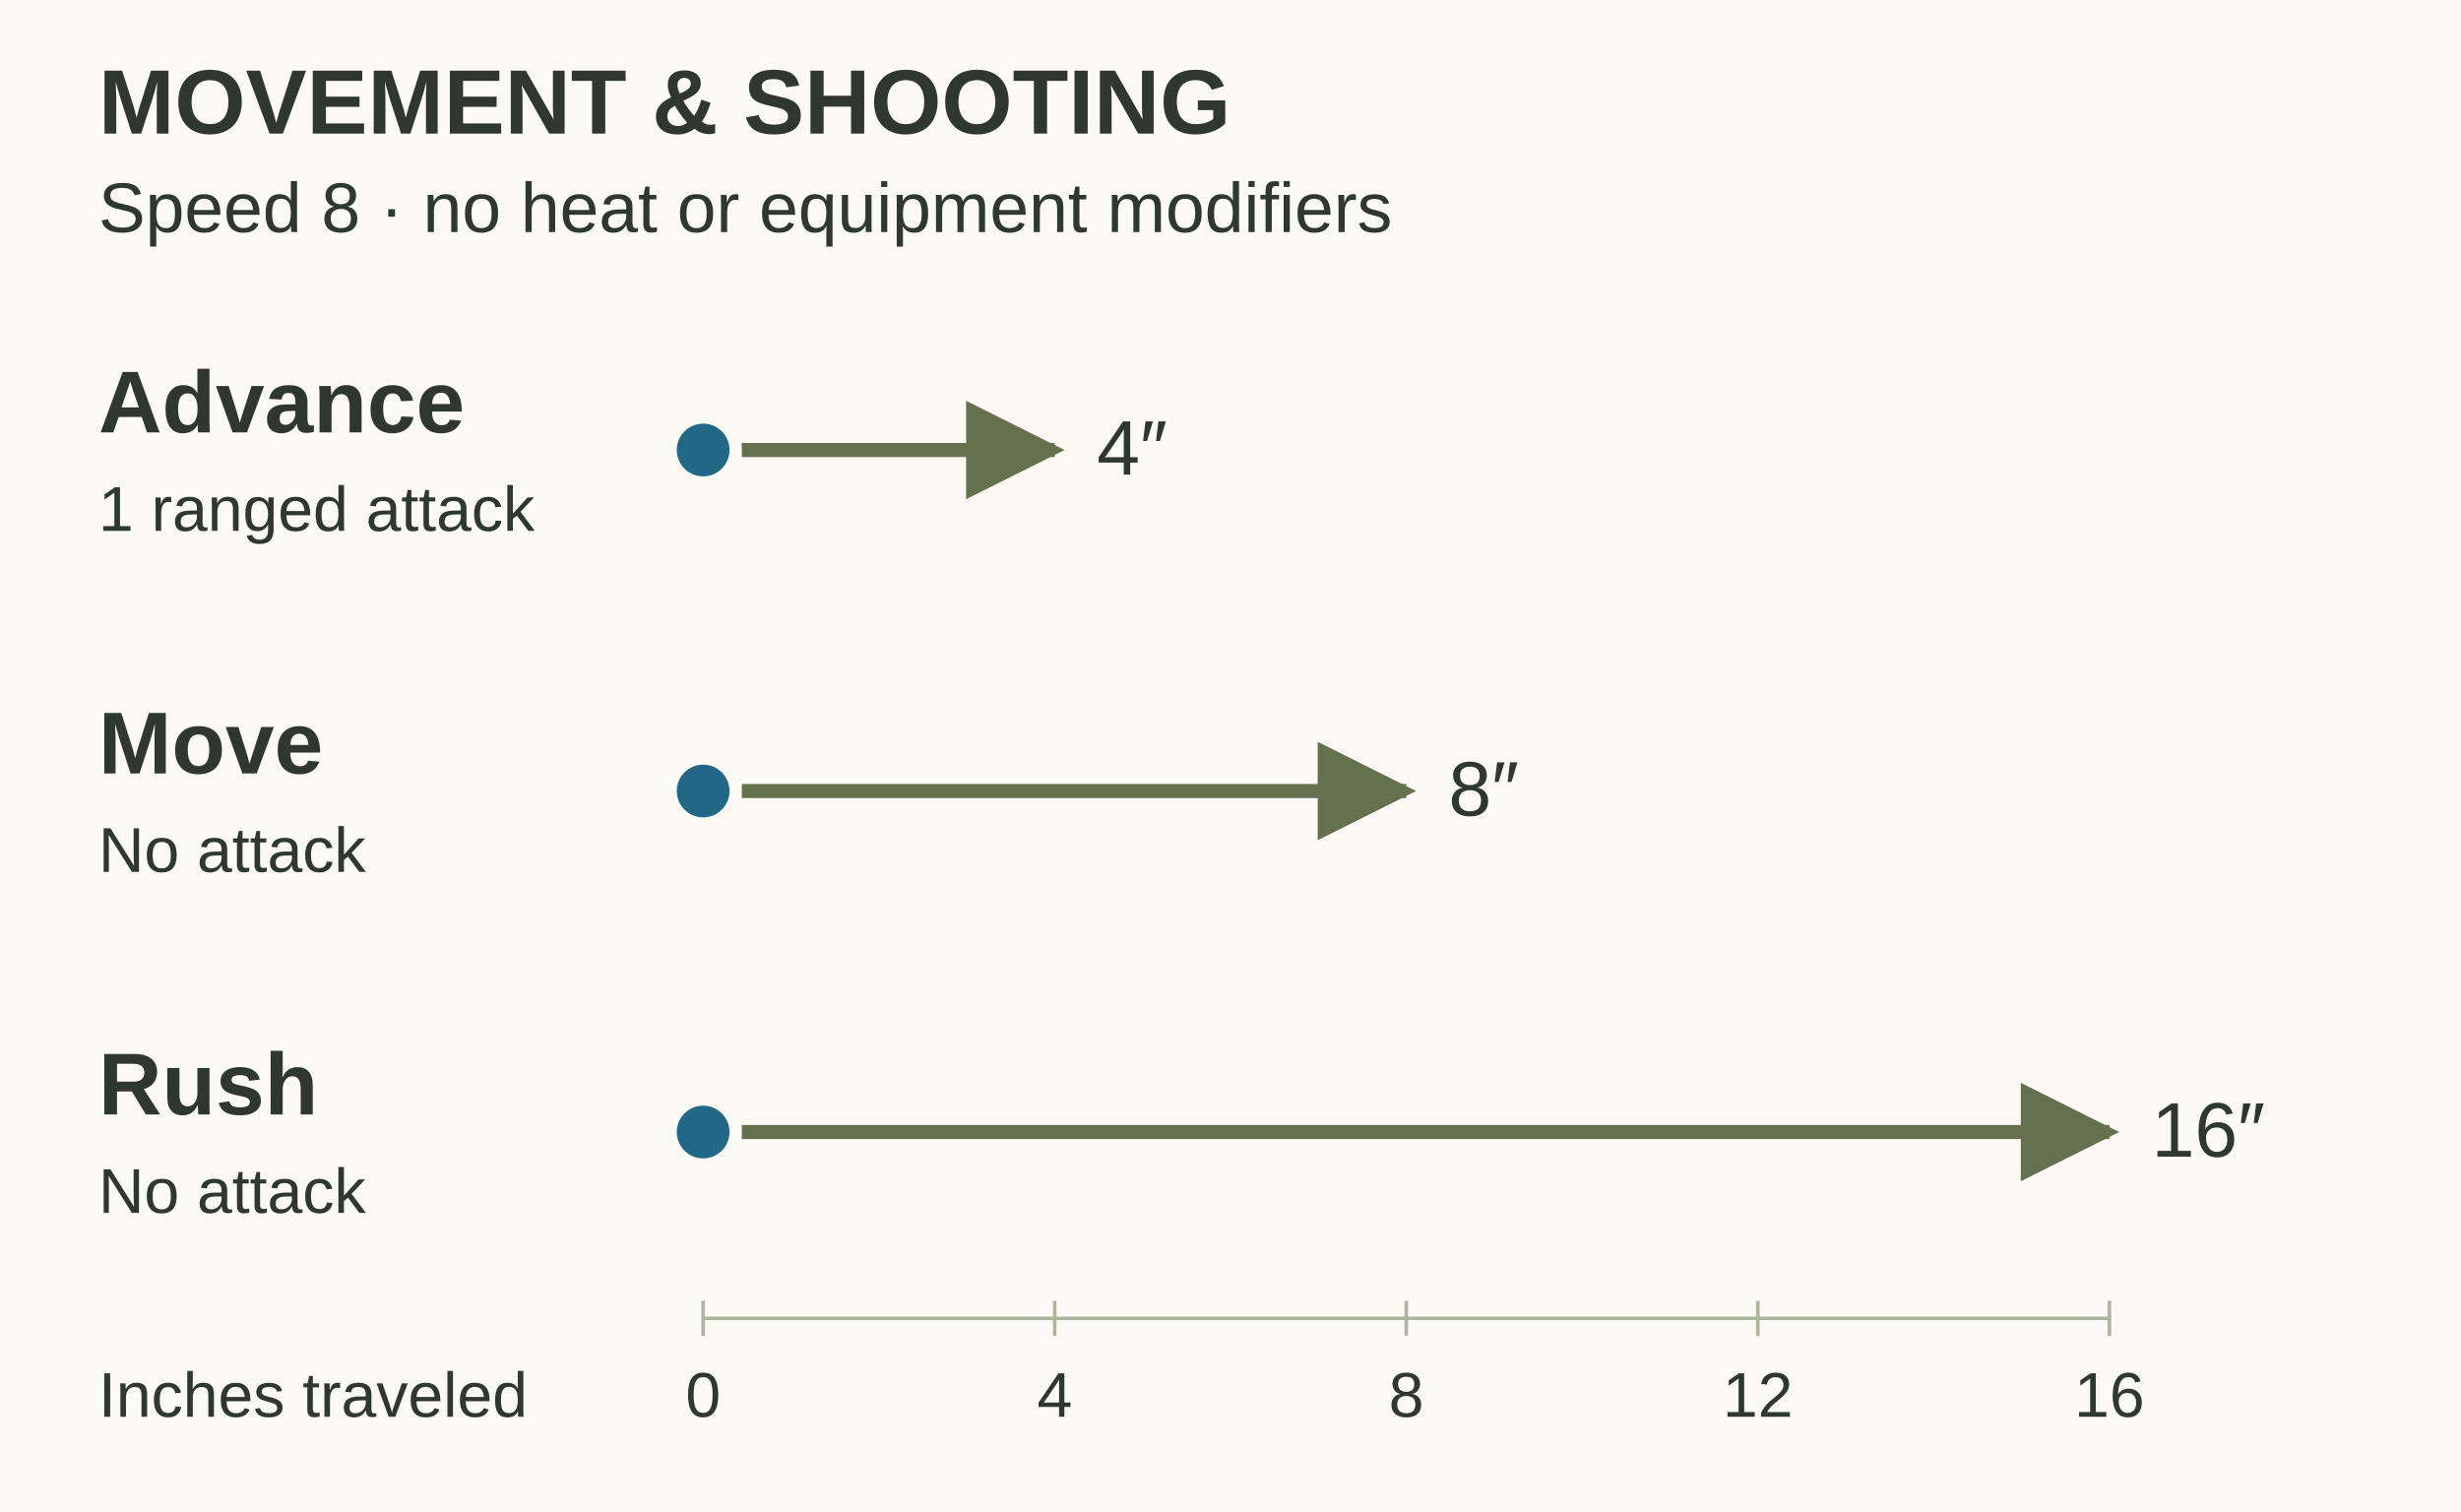
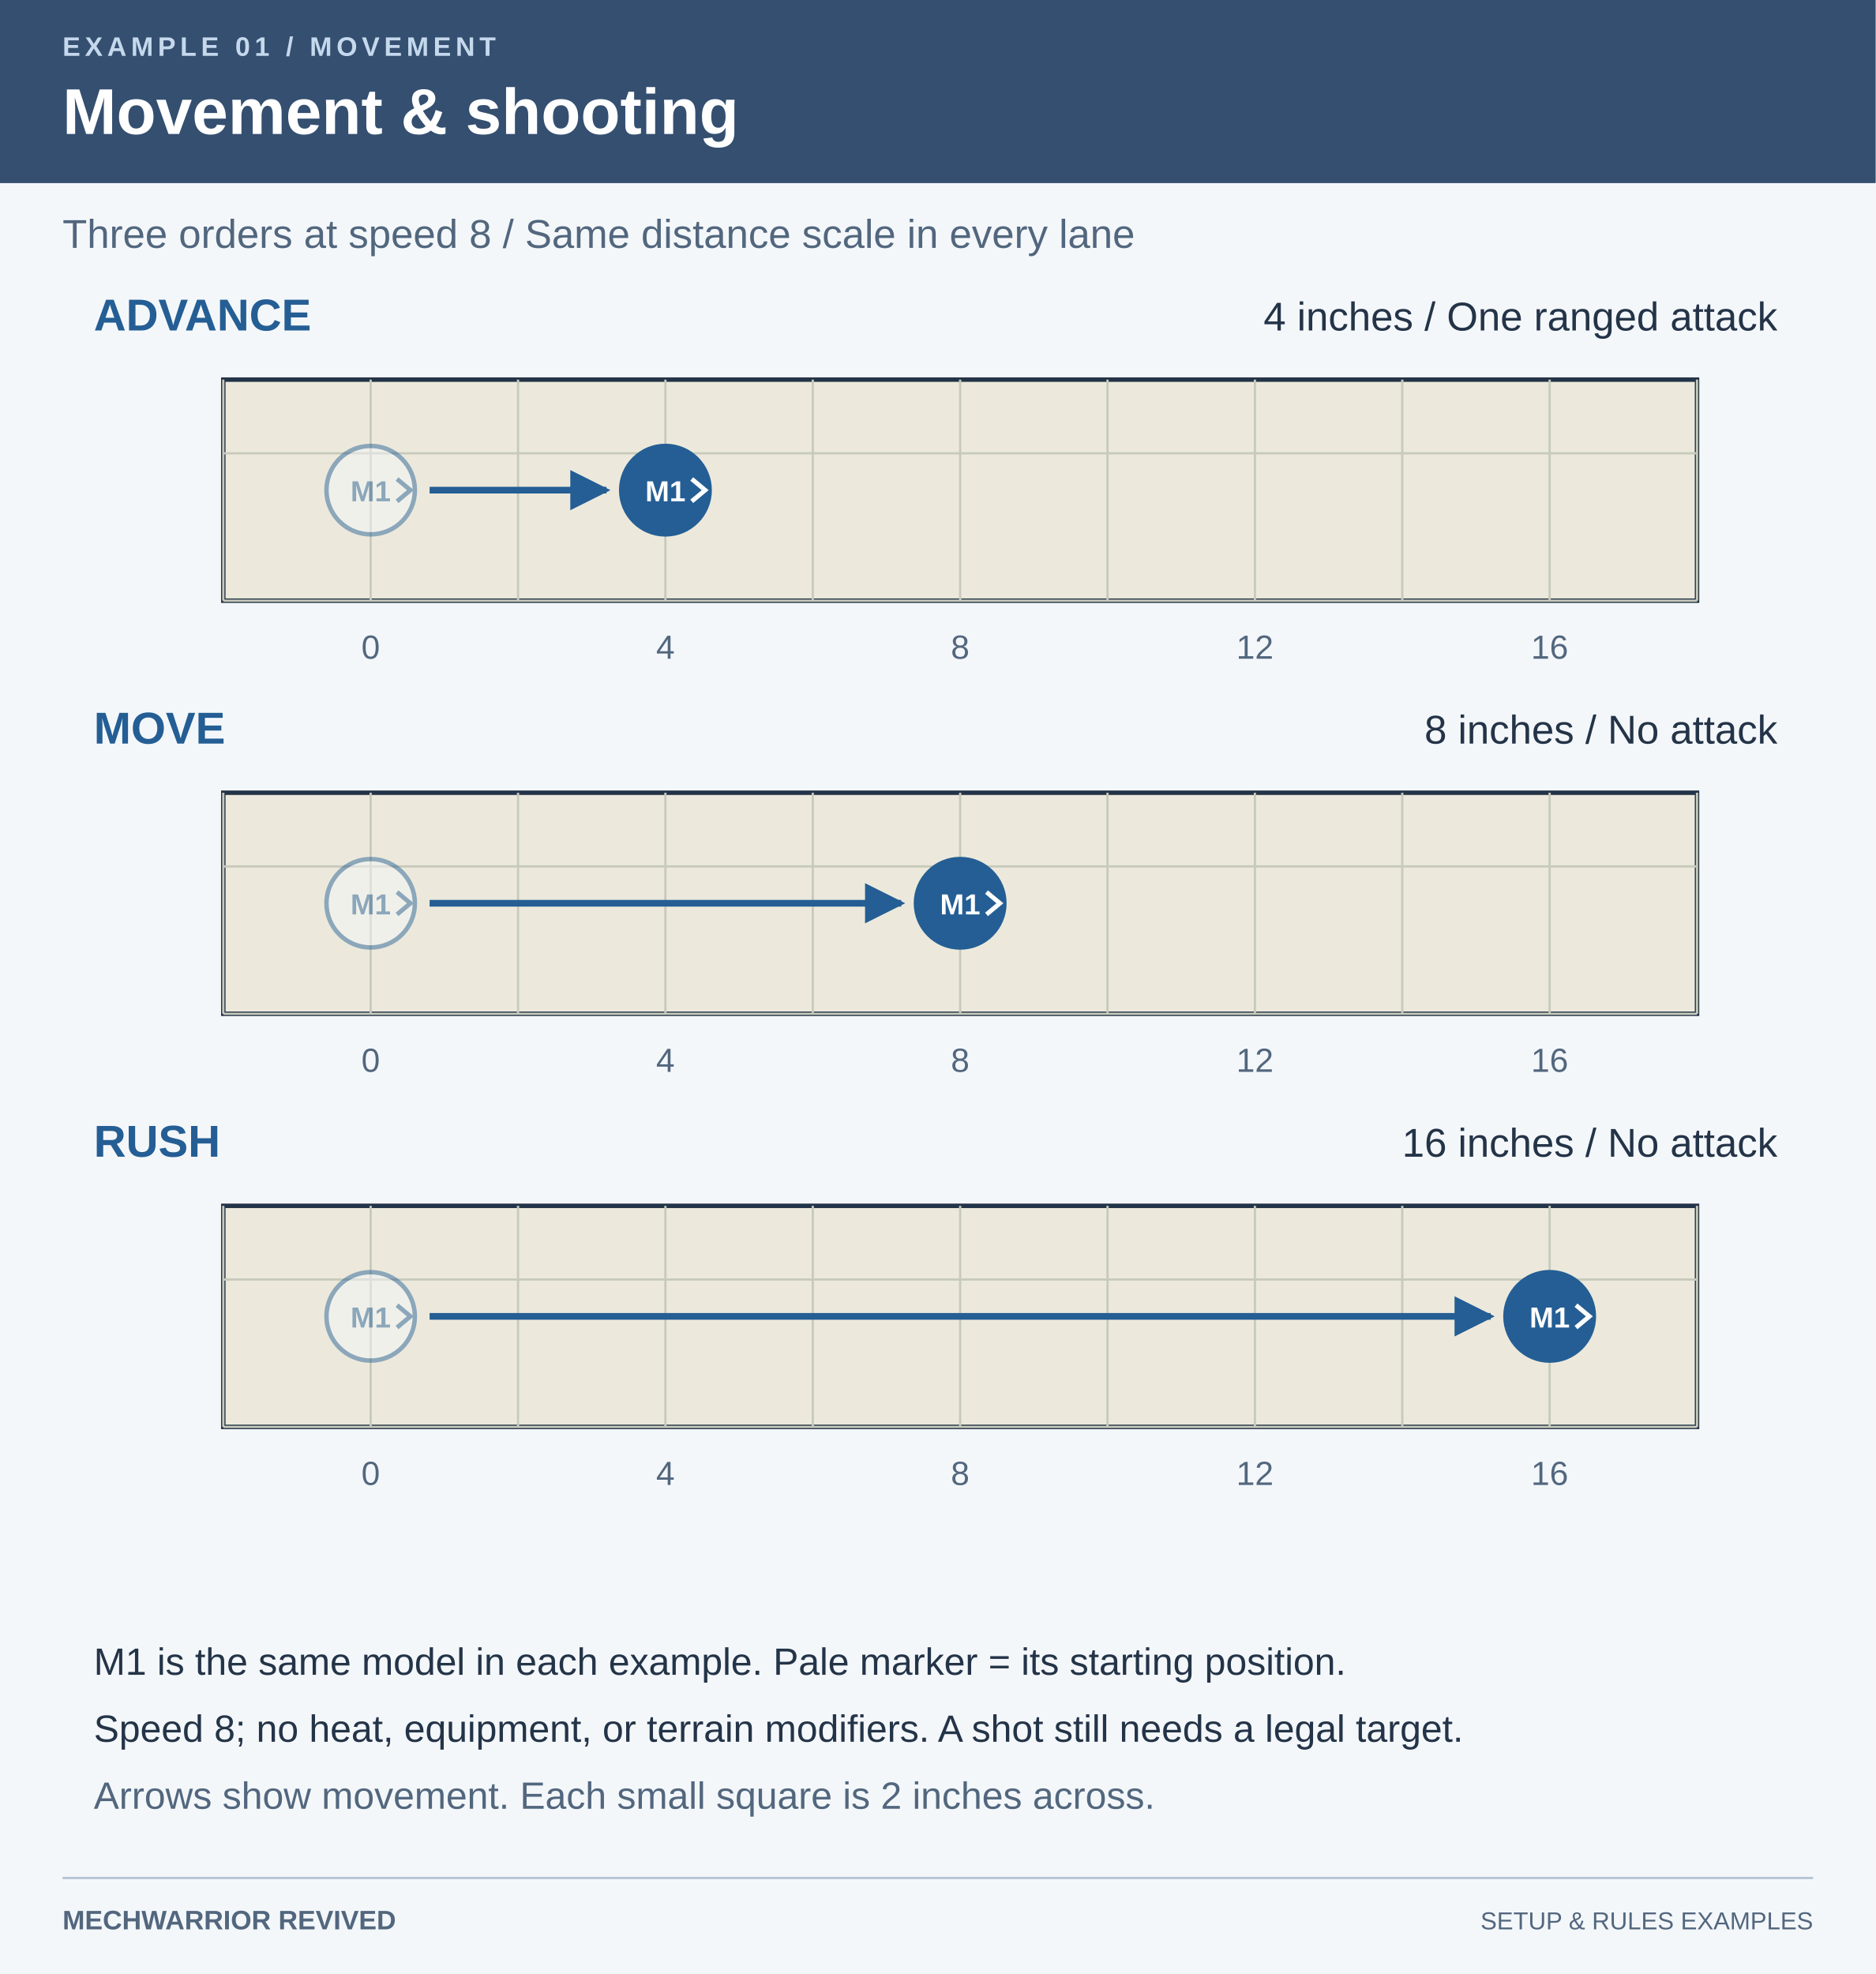
- <svg xmlns="http://www.w3.org/2000/svg" width="700" height="430" viewBox="0 0 700 430" role="img" aria-labelledby="title desc">
+ <svg xmlns="http://www.w3.org/2000/svg" width="840" height="884" viewBox="0 0 840 884" role="img" aria-labelledby="title desc">
  <defs>
-     <marker id="arrow" viewBox="0 0 10 10" refX="9" refY="5" markerWidth="7" markerHeight="7" orient="auto-start-reverse">
-       <path d="M0 0L10 5L0 10Z" fill="#65704f" />
+     <pattern id="woods" patternUnits="userSpaceOnUse" width="26" height="26">
+       <rect width="26" height="26" fill="#d4dfbf" />
+       <path d="M13 3L20 17H6Z M13 14V22" fill="#a9be8e" stroke="#788f60" stroke-width="1.2" />
+     </pattern>
+     <pattern id="rubble" patternUnits="userSpaceOnUse" width="28" height="26">
+       <rect width="28" height="26" fill="#e3d7bd" />
+       <path d="M3 8L10 4L13 13L5 15Z M17 19L23 12L27 22Z" fill="#bdaf94" stroke="#918164" />
+       <path d="M16 3L21 6M4 22L9 20" stroke="#9f8c6b" />
+     </pattern>
+     <pattern id="blocking" patternUnits="userSpaceOnUse" width="24" height="24">
+       <rect width="24" height="24" fill="#b7bdc3" />
+       <path d="M0 24L24 0M-6 6L6 -6M18 30L30 18" stroke="#85919c" stroke-width="2" />
+     </pattern>
+     <pattern id="fieldworks" patternUnits="userSpaceOnUse" width="28" height="24">
+       <rect width="28" height="24" fill="#ddcbaa" />
+       <path d="M0 7H9V17H19V7H28" fill="none" stroke="#806044" stroke-width="5" />
+       <path d="M0 7H9V17H19V7H28" fill="none" stroke="#b79a70" stroke-width="2" />
+     </pattern>
+     <pattern id="water" patternUnits="userSpaceOnUse" width="28" height="20">
+       <rect width="28" height="20" fill="#ccdde5" />
+       <path d="M0 10Q7 5 14 10T28 10" fill="none" stroke="#86a6b7" />
+     </pattern>
+     <marker id="move-arrow" viewBox="0 0 10 10" refX="9" refY="5" markerWidth="6" markerHeight="6" orient="auto-start-reverse">
+       <path d="M0 0L10 5L0 10Z" fill="#245e94" />
    </marker>
-     <pattern id="woods" patternUnits="userSpaceOnUse" width="18" height="18">
-       <rect width="18" height="18" fill="#dfe8d2" />
-       <path d="M9 3L14 13H4Z" fill="none" stroke="#a0b18d" />
-     </pattern>
-     <pattern id="rubble" patternUnits="userSpaceOnUse" width="18" height="18">
-       <rect width="18" height="18" fill="#eee4cf" />
-       <path d="M3 9L7 5L10 11ZM13 14L16 10" fill="none" stroke="#b5a88e" />
-     </pattern>
-     <pattern id="blocking" patternUnits="userSpaceOnUse" width="12" height="12">
-       <rect width="12" height="12" fill="#d8dcd7" />
-       <path d="M-3 3L3 -3M0 12L12 0M9 15L15 9" stroke="#a0aaa2" />
-     </pattern>
+     <marker id="sight-arrow" viewBox="0 0 10 10" refX="9" refY="5" markerWidth="6" markerHeight="6" orient="auto-start-reverse">
+       <path d="M0 0L10 5L0 10Z" fill="#926818" />
+     </marker>
  </defs>
  <g font-family="Arial, Helvetica, sans-serif">
-     <rect x="0" y="0" width="700" height="430" fill="#faf9f4" stroke="none" />
-     <text x="28" y="38" font-size="26" text-anchor="start" fill="#30382e" font-weight="bold">MOVEMENT &amp; SHOOTING</text>
-     <text x="28" y="66" font-size="20" text-anchor="start" fill="#30382e" font-weight="normal">Speed 8 · no heat or equipment modifiers</text>
-     <text x="28" y="123" font-size="25" text-anchor="start" fill="#30382e" font-weight="bold">Advance</text>
-     <text x="28" y="151" font-size="18" text-anchor="start" fill="#30382e" font-weight="normal">1 ranged attack</text>
-     <circle cx="200" cy="128" r="7" fill="#216887" stroke="#216887" />
-     <line x1="211" y1="128" x2="300" y2="128" stroke="#65704f" stroke-width="4" marker-end="url(#arrow)" />
-     <text x="312" y="135" font-size="22" text-anchor="start" fill="#30382e" font-weight="normal">4″</text>
-     <text x="28" y="220" font-size="25" text-anchor="start" fill="#30382e" font-weight="bold">Move</text>
-     <text x="28" y="248" font-size="18" text-anchor="start" fill="#30382e" font-weight="normal">No attack</text>
-     <circle cx="200" cy="225" r="7" fill="#216887" stroke="#216887" />
-     <line x1="211" y1="225" x2="400" y2="225" stroke="#65704f" stroke-width="4" marker-end="url(#arrow)" />
-     <text x="412" y="232" font-size="22" text-anchor="start" fill="#30382e" font-weight="normal">8″</text>
-     <text x="28" y="317" font-size="25" text-anchor="start" fill="#30382e" font-weight="bold">Rush</text>
-     <text x="28" y="345" font-size="18" text-anchor="start" fill="#30382e" font-weight="normal">No attack</text>
-     <circle cx="200" cy="322" r="7" fill="#216887" stroke="#216887" />
-     <line x1="211" y1="322" x2="600" y2="322" stroke="#65704f" stroke-width="4" marker-end="url(#arrow)" />
-     <text x="612" y="329" font-size="22" text-anchor="start" fill="#30382e" font-weight="normal">16″</text>
-     <line x1="200" y1="375" x2="600" y2="375" stroke="#adb5a1" stroke-width="1" />
-     <line x1="200" y1="370" x2="200" y2="380" stroke="#adb5a1" stroke-width="1" />
-     <text x="200" y="403" font-size="18" text-anchor="middle" fill="#30382e" font-weight="normal">0</text>
-     <line x1="300" y1="370" x2="300" y2="380" stroke="#adb5a1" stroke-width="1" />
-     <text x="300" y="403" font-size="18" text-anchor="middle" fill="#30382e" font-weight="normal">4</text>
-     <line x1="400" y1="370" x2="400" y2="380" stroke="#adb5a1" stroke-width="1" />
-     <text x="400" y="403" font-size="18" text-anchor="middle" fill="#30382e" font-weight="normal">8</text>
-     <line x1="500" y1="370" x2="500" y2="380" stroke="#adb5a1" stroke-width="1" />
-     <text x="500" y="403" font-size="18" text-anchor="middle" fill="#30382e" font-weight="normal">12</text>
-     <line x1="600" y1="370" x2="600" y2="380" stroke="#adb5a1" stroke-width="1" />
-     <text x="600" y="403" font-size="18" text-anchor="middle" fill="#30382e" font-weight="normal">16</text>
-     <text x="28" y="403" font-size="18" text-anchor="start" fill="#30382e" font-weight="normal">Inches traveled</text>
+     <rect x="0" y="0" width="840" height="884" fill="#f4f7fa" stroke="none" />
+     <rect x="0" y="0" width="840" height="82" fill="#344f70" stroke="none" />
+     <text x="28" y="25" font-size="12" text-anchor="start" fill="#c5d8ec" font-weight="bold" letter-spacing="2">EXAMPLE 01  /  MOVEMENT</text>
+     <text x="28" y="60" font-size="29" text-anchor="start" fill="white" font-weight="bold">Movement &amp; shooting</text>
+     <text x="28" y="111" font-size="18" text-anchor="start" fill="#52677e" font-weight="normal">Three orders at speed 8  /  Same distance scale in every lane</text>
+     <text x="42" y="148" font-size="20" text-anchor="start" fill="#245e94" font-weight="bold">ADVANCE</text>
+     <text x="796" y="148" font-size="18" text-anchor="end" fill="#243448" font-weight="normal">4 inches  /  One ranged attack</text>
+     <rect x="100" y="170" width="660" height="99" fill="#ece9dc" stroke="#243448" data-board-width="20" data-board-depth="3" data-scale="33" stroke-width="2" />
+     <line x1="100" y1="170" x2="100" y2="269" stroke="#c7cabb" stroke-width="1" />
+     <line x1="166" y1="170" x2="166" y2="269" stroke="#c7cabb" stroke-width="1" />
+     <line x1="232" y1="170" x2="232" y2="269" stroke="#c7cabb" stroke-width="1" />
+     <line x1="298" y1="170" x2="298" y2="269" stroke="#c7cabb" stroke-width="1" />
+     <line x1="364" y1="170" x2="364" y2="269" stroke="#c7cabb" stroke-width="1" />
+     <line x1="430" y1="170" x2="430" y2="269" stroke="#c7cabb" stroke-width="1" />
+     <line x1="496" y1="170" x2="496" y2="269" stroke="#c7cabb" stroke-width="1" />
+     <line x1="562" y1="170" x2="562" y2="269" stroke="#c7cabb" stroke-width="1" />
+     <line x1="628" y1="170" x2="628" y2="269" stroke="#c7cabb" stroke-width="1" />
+     <line x1="694" y1="170" x2="694" y2="269" stroke="#c7cabb" stroke-width="1" />
+     <line x1="760" y1="170" x2="760" y2="269" stroke="#c7cabb" stroke-width="1" />
+     <line x1="100" y1="269" x2="760" y2="269" stroke="#c7cabb" stroke-width="1" />
+     <line x1="100" y1="203" x2="760" y2="203" stroke="#c7cabb" stroke-width="1" />
+     <line x1="192.4" y1="219.5" x2="271.6" y2="219.5" stroke="#245e94" stroke-width="3" marker-end="url(#move-arrow)" />
+     <g data-unit="M1" data-center-x="2" data-center-y="1.5" opacity="0.48">
+       <circle cx="166" cy="219.5" r="19.8" fill="#f4f7fa" stroke="#245e94" stroke-width="2" />
+       <path d="M161 207.7L166 201.7L171 207.7" fill="none" stroke="#245e94" stroke-width="2" transform="rotate(90 166 219.5)" />
+       <text x="166" y="224.5" font-size="13" text-anchor="middle" fill="#245e94" font-weight="bold">M1</text>
+     </g>
+     <g data-unit="M1" data-center-x="6" data-center-y="1.5">
+       <circle cx="298" cy="219.5" r="19.8" fill="#245e94" stroke="#245e94" stroke-width="2" />
+       <path d="M293 207.7L298 201.7L303 207.7" fill="none" stroke="white" stroke-width="2" transform="rotate(90 298 219.5)" />
+       <text x="298" y="224.5" font-size="13" text-anchor="middle" fill="white" font-weight="bold">M1</text>
+     </g>
+     <text x="166" y="295" font-size="15" text-anchor="middle" fill="#52677e" font-weight="normal">0</text>
+     <text x="298" y="295" font-size="15" text-anchor="middle" fill="#52677e" font-weight="normal">4</text>
+     <text x="430" y="295" font-size="15" text-anchor="middle" fill="#52677e" font-weight="normal">8</text>
+     <text x="562" y="295" font-size="15" text-anchor="middle" fill="#52677e" font-weight="normal">12</text>
+     <text x="694" y="295" font-size="15" text-anchor="middle" fill="#52677e" font-weight="normal">16</text>
+     <text x="42" y="333" font-size="20" text-anchor="start" fill="#245e94" font-weight="bold">MOVE</text>
+     <text x="796" y="333" font-size="18" text-anchor="end" fill="#243448" font-weight="normal">8 inches  /  No attack</text>
+     <rect x="100" y="355" width="660" height="99" fill="#ece9dc" stroke="#243448" data-board-width="20" data-board-depth="3" data-scale="33" stroke-width="2" />
+     <line x1="100" y1="355" x2="100" y2="454" stroke="#c7cabb" stroke-width="1" />
+     <line x1="166" y1="355" x2="166" y2="454" stroke="#c7cabb" stroke-width="1" />
+     <line x1="232" y1="355" x2="232" y2="454" stroke="#c7cabb" stroke-width="1" />
+     <line x1="298" y1="355" x2="298" y2="454" stroke="#c7cabb" stroke-width="1" />
+     <line x1="364" y1="355" x2="364" y2="454" stroke="#c7cabb" stroke-width="1" />
+     <line x1="430" y1="355" x2="430" y2="454" stroke="#c7cabb" stroke-width="1" />
+     <line x1="496" y1="355" x2="496" y2="454" stroke="#c7cabb" stroke-width="1" />
+     <line x1="562" y1="355" x2="562" y2="454" stroke="#c7cabb" stroke-width="1" />
+     <line x1="628" y1="355" x2="628" y2="454" stroke="#c7cabb" stroke-width="1" />
+     <line x1="694" y1="355" x2="694" y2="454" stroke="#c7cabb" stroke-width="1" />
+     <line x1="760" y1="355" x2="760" y2="454" stroke="#c7cabb" stroke-width="1" />
+     <line x1="100" y1="454" x2="760" y2="454" stroke="#c7cabb" stroke-width="1" />
+     <line x1="100" y1="388" x2="760" y2="388" stroke="#c7cabb" stroke-width="1" />
+     <line x1="192.4" y1="404.5" x2="403.6" y2="404.5" stroke="#245e94" stroke-width="3" marker-end="url(#move-arrow)" />
+     <g data-unit="M1" data-center-x="2" data-center-y="1.5" opacity="0.48">
+       <circle cx="166" cy="404.5" r="19.8" fill="#f4f7fa" stroke="#245e94" stroke-width="2" />
+       <path d="M161 392.7L166 386.7L171 392.7" fill="none" stroke="#245e94" stroke-width="2" transform="rotate(90 166 404.5)" />
+       <text x="166" y="409.5" font-size="13" text-anchor="middle" fill="#245e94" font-weight="bold">M1</text>
+     </g>
+     <g data-unit="M1" data-center-x="10" data-center-y="1.5">
+       <circle cx="430" cy="404.5" r="19.8" fill="#245e94" stroke="#245e94" stroke-width="2" />
+       <path d="M425 392.7L430 386.7L435 392.7" fill="none" stroke="white" stroke-width="2" transform="rotate(90 430 404.5)" />
+       <text x="430" y="409.5" font-size="13" text-anchor="middle" fill="white" font-weight="bold">M1</text>
+     </g>
+     <text x="166" y="480" font-size="15" text-anchor="middle" fill="#52677e" font-weight="normal">0</text>
+     <text x="298" y="480" font-size="15" text-anchor="middle" fill="#52677e" font-weight="normal">4</text>
+     <text x="430" y="480" font-size="15" text-anchor="middle" fill="#52677e" font-weight="normal">8</text>
+     <text x="562" y="480" font-size="15" text-anchor="middle" fill="#52677e" font-weight="normal">12</text>
+     <text x="694" y="480" font-size="15" text-anchor="middle" fill="#52677e" font-weight="normal">16</text>
+     <text x="42" y="518" font-size="20" text-anchor="start" fill="#245e94" font-weight="bold">RUSH</text>
+     <text x="796" y="518" font-size="18" text-anchor="end" fill="#243448" font-weight="normal">16 inches  /  No attack</text>
+     <rect x="100" y="540" width="660" height="99" fill="#ece9dc" stroke="#243448" data-board-width="20" data-board-depth="3" data-scale="33" stroke-width="2" />
+     <line x1="100" y1="540" x2="100" y2="639" stroke="#c7cabb" stroke-width="1" />
+     <line x1="166" y1="540" x2="166" y2="639" stroke="#c7cabb" stroke-width="1" />
+     <line x1="232" y1="540" x2="232" y2="639" stroke="#c7cabb" stroke-width="1" />
+     <line x1="298" y1="540" x2="298" y2="639" stroke="#c7cabb" stroke-width="1" />
+     <line x1="364" y1="540" x2="364" y2="639" stroke="#c7cabb" stroke-width="1" />
+     <line x1="430" y1="540" x2="430" y2="639" stroke="#c7cabb" stroke-width="1" />
+     <line x1="496" y1="540" x2="496" y2="639" stroke="#c7cabb" stroke-width="1" />
+     <line x1="562" y1="540" x2="562" y2="639" stroke="#c7cabb" stroke-width="1" />
+     <line x1="628" y1="540" x2="628" y2="639" stroke="#c7cabb" stroke-width="1" />
+     <line x1="694" y1="540" x2="694" y2="639" stroke="#c7cabb" stroke-width="1" />
+     <line x1="760" y1="540" x2="760" y2="639" stroke="#c7cabb" stroke-width="1" />
+     <line x1="100" y1="639" x2="760" y2="639" stroke="#c7cabb" stroke-width="1" />
+     <line x1="100" y1="573" x2="760" y2="573" stroke="#c7cabb" stroke-width="1" />
+     <line x1="192.4" y1="589.5" x2="667.6" y2="589.5" stroke="#245e94" stroke-width="3" marker-end="url(#move-arrow)" />
+     <g data-unit="M1" data-center-x="2" data-center-y="1.5" opacity="0.48">
+       <circle cx="166" cy="589.5" r="19.8" fill="#f4f7fa" stroke="#245e94" stroke-width="2" />
+       <path d="M161 577.7L166 571.7L171 577.7" fill="none" stroke="#245e94" stroke-width="2" transform="rotate(90 166 589.5)" />
+       <text x="166" y="594.5" font-size="13" text-anchor="middle" fill="#245e94" font-weight="bold">M1</text>
+     </g>
+     <g data-unit="M1" data-center-x="18" data-center-y="1.5">
+       <circle cx="694" cy="589.5" r="19.8" fill="#245e94" stroke="#245e94" stroke-width="2" />
+       <path d="M689 577.7L694 571.7L699 577.7" fill="none" stroke="white" stroke-width="2" transform="rotate(90 694 589.5)" />
+       <text x="694" y="594.5" font-size="13" text-anchor="middle" fill="white" font-weight="bold">M1</text>
+     </g>
+     <text x="166" y="665" font-size="15" text-anchor="middle" fill="#52677e" font-weight="normal">0</text>
+     <text x="298" y="665" font-size="15" text-anchor="middle" fill="#52677e" font-weight="normal">4</text>
+     <text x="430" y="665" font-size="15" text-anchor="middle" fill="#52677e" font-weight="normal">8</text>
+     <text x="562" y="665" font-size="15" text-anchor="middle" fill="#52677e" font-weight="normal">12</text>
+     <text x="694" y="665" font-size="15" text-anchor="middle" fill="#52677e" font-weight="normal">16</text>
+     <text x="42" y="750" font-size="17" text-anchor="start" fill="#243448" font-weight="normal">M1 is the same model in each example. Pale marker = its starting position.</text>
+     <text x="42" y="780" font-size="17" text-anchor="start" fill="#243448" font-weight="normal">Speed 8; no heat, equipment, or terrain modifiers. A shot still needs a legal target.</text>
+     <text x="42" y="810" font-size="17" text-anchor="start" fill="#52677e" font-weight="normal">Arrows show movement. Each small square is 2 inches across.</text>
+     <line x1="28" y1="841" x2="812" y2="841" stroke="#b4c3d4" stroke-width="1" />
+     <text x="28" y="864" font-size="12" text-anchor="start" fill="#52677e" font-weight="bold">MECHWARRIOR REVIVED</text>
+     <text x="812" y="864" font-size="11" text-anchor="end" fill="#52677e" font-weight="normal">SETUP &amp; RULES EXAMPLES</text>
  </g>
</svg>
